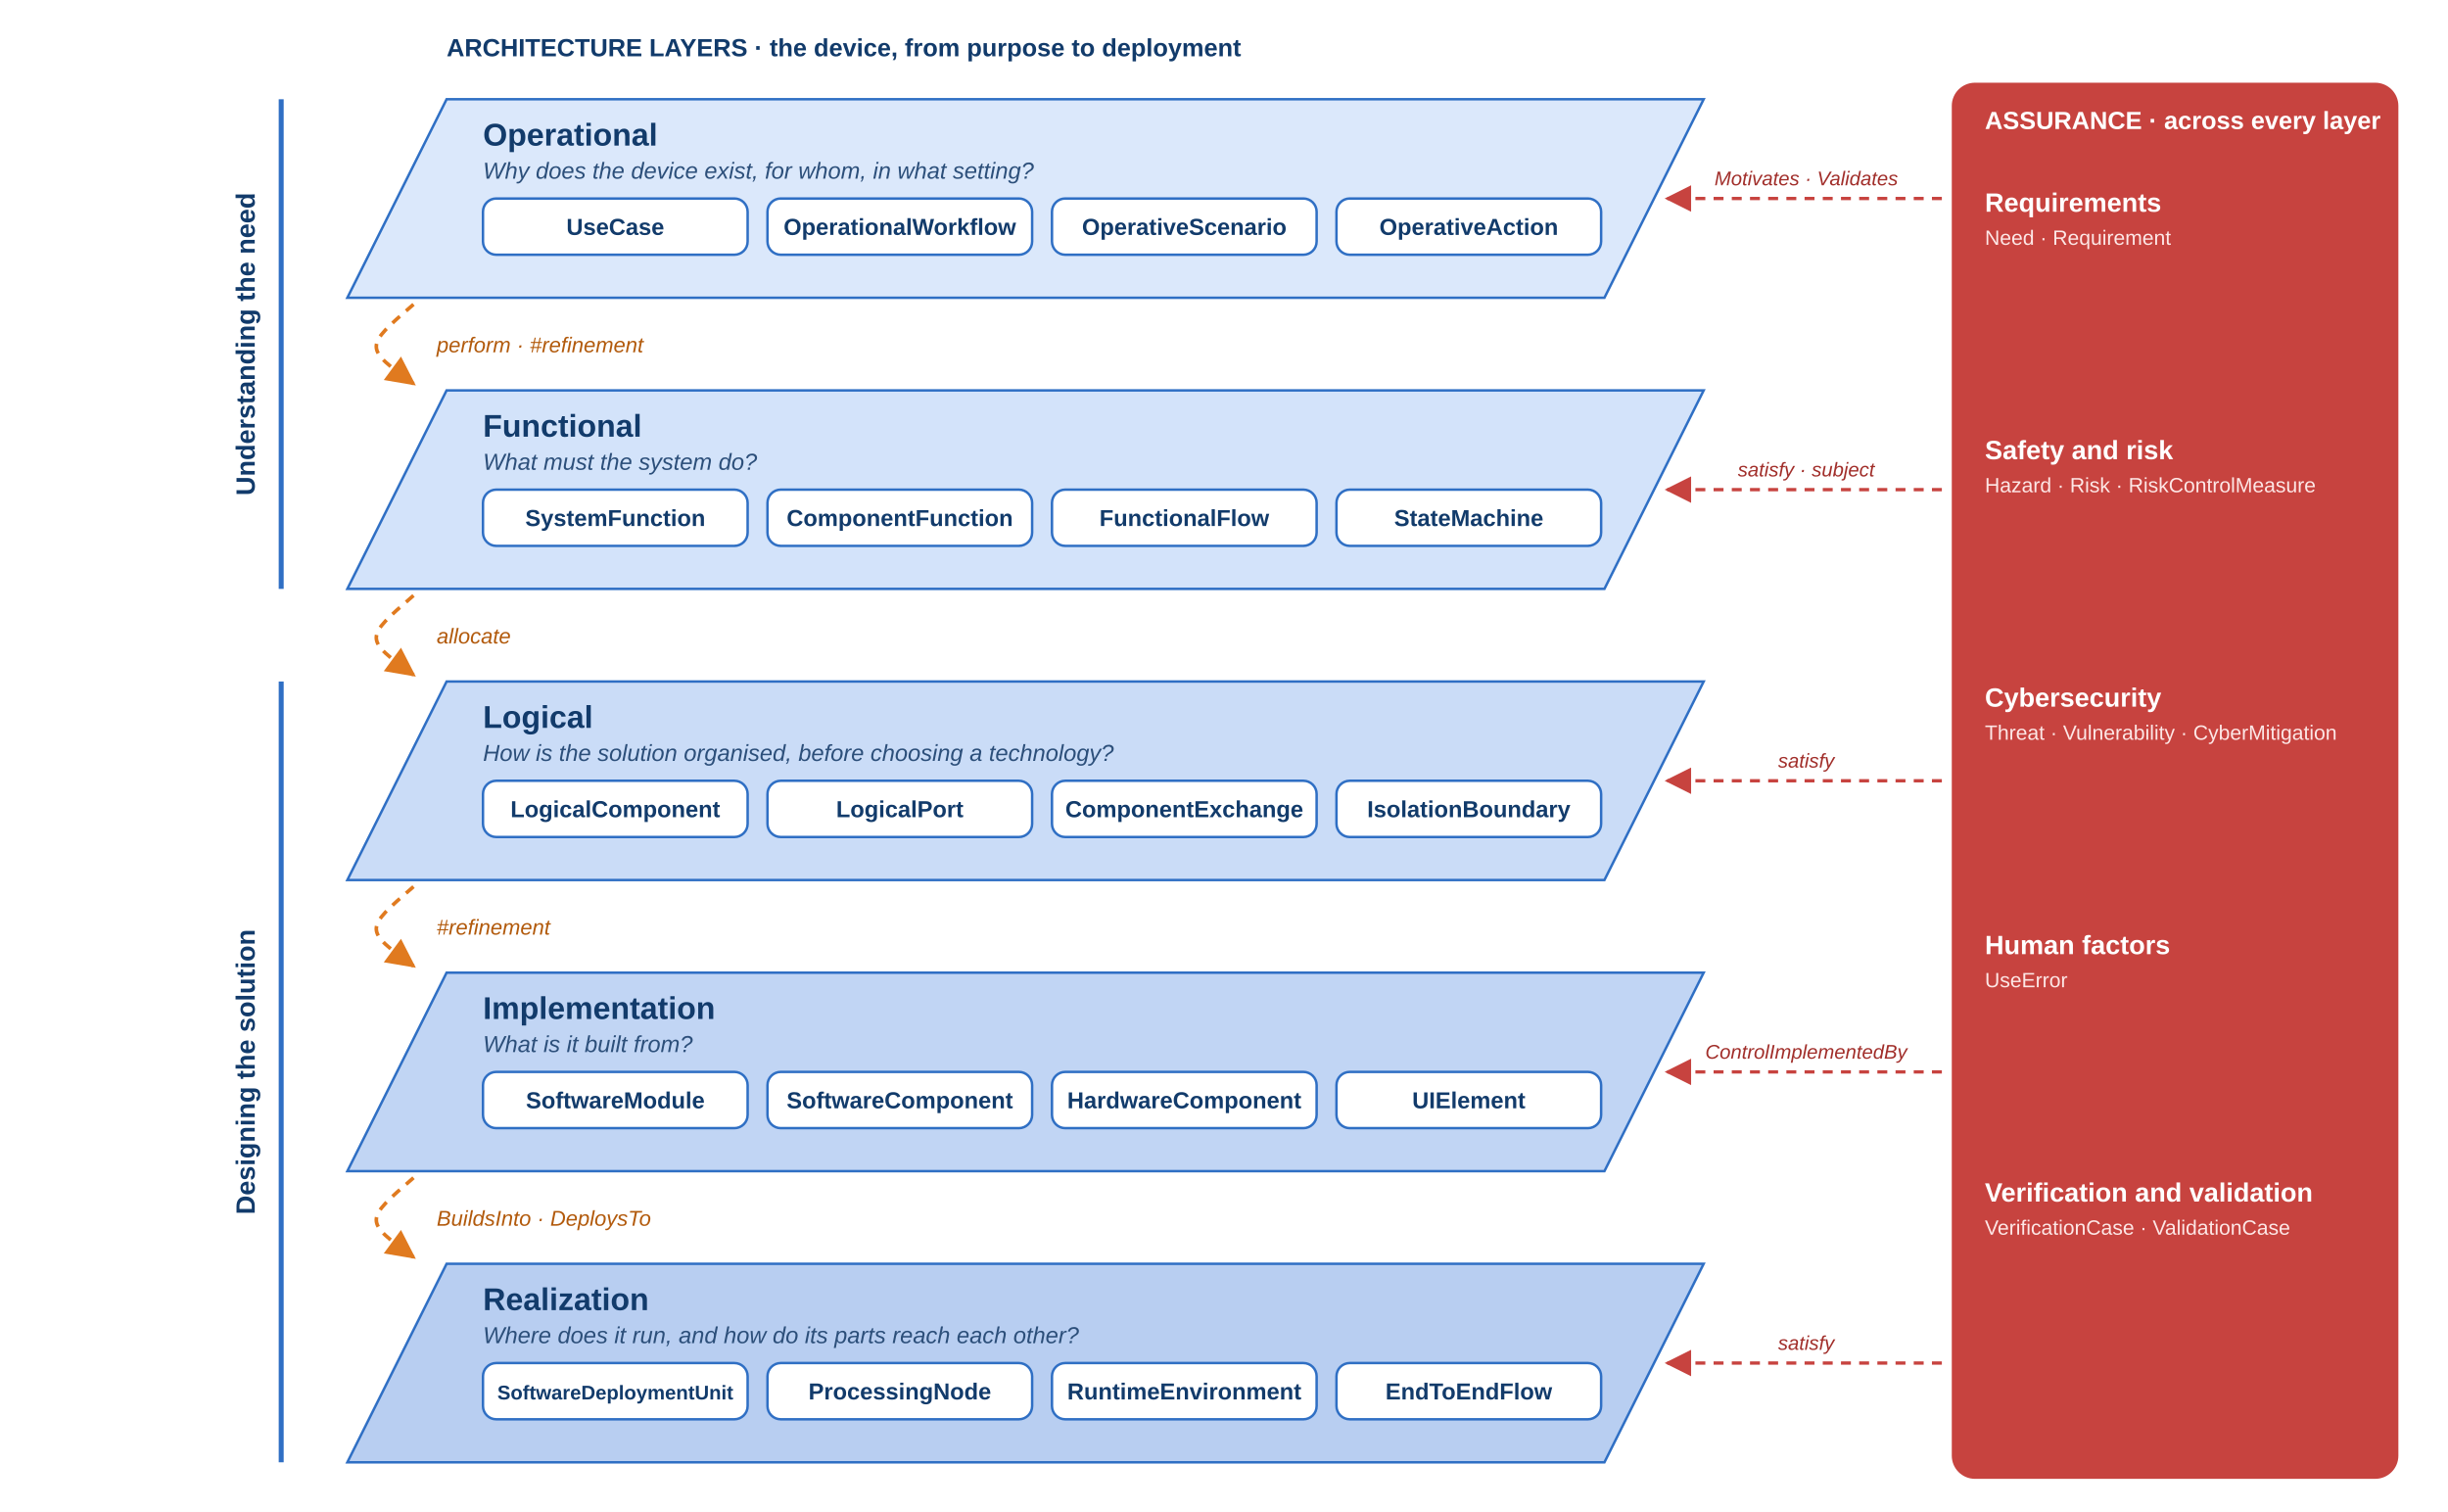
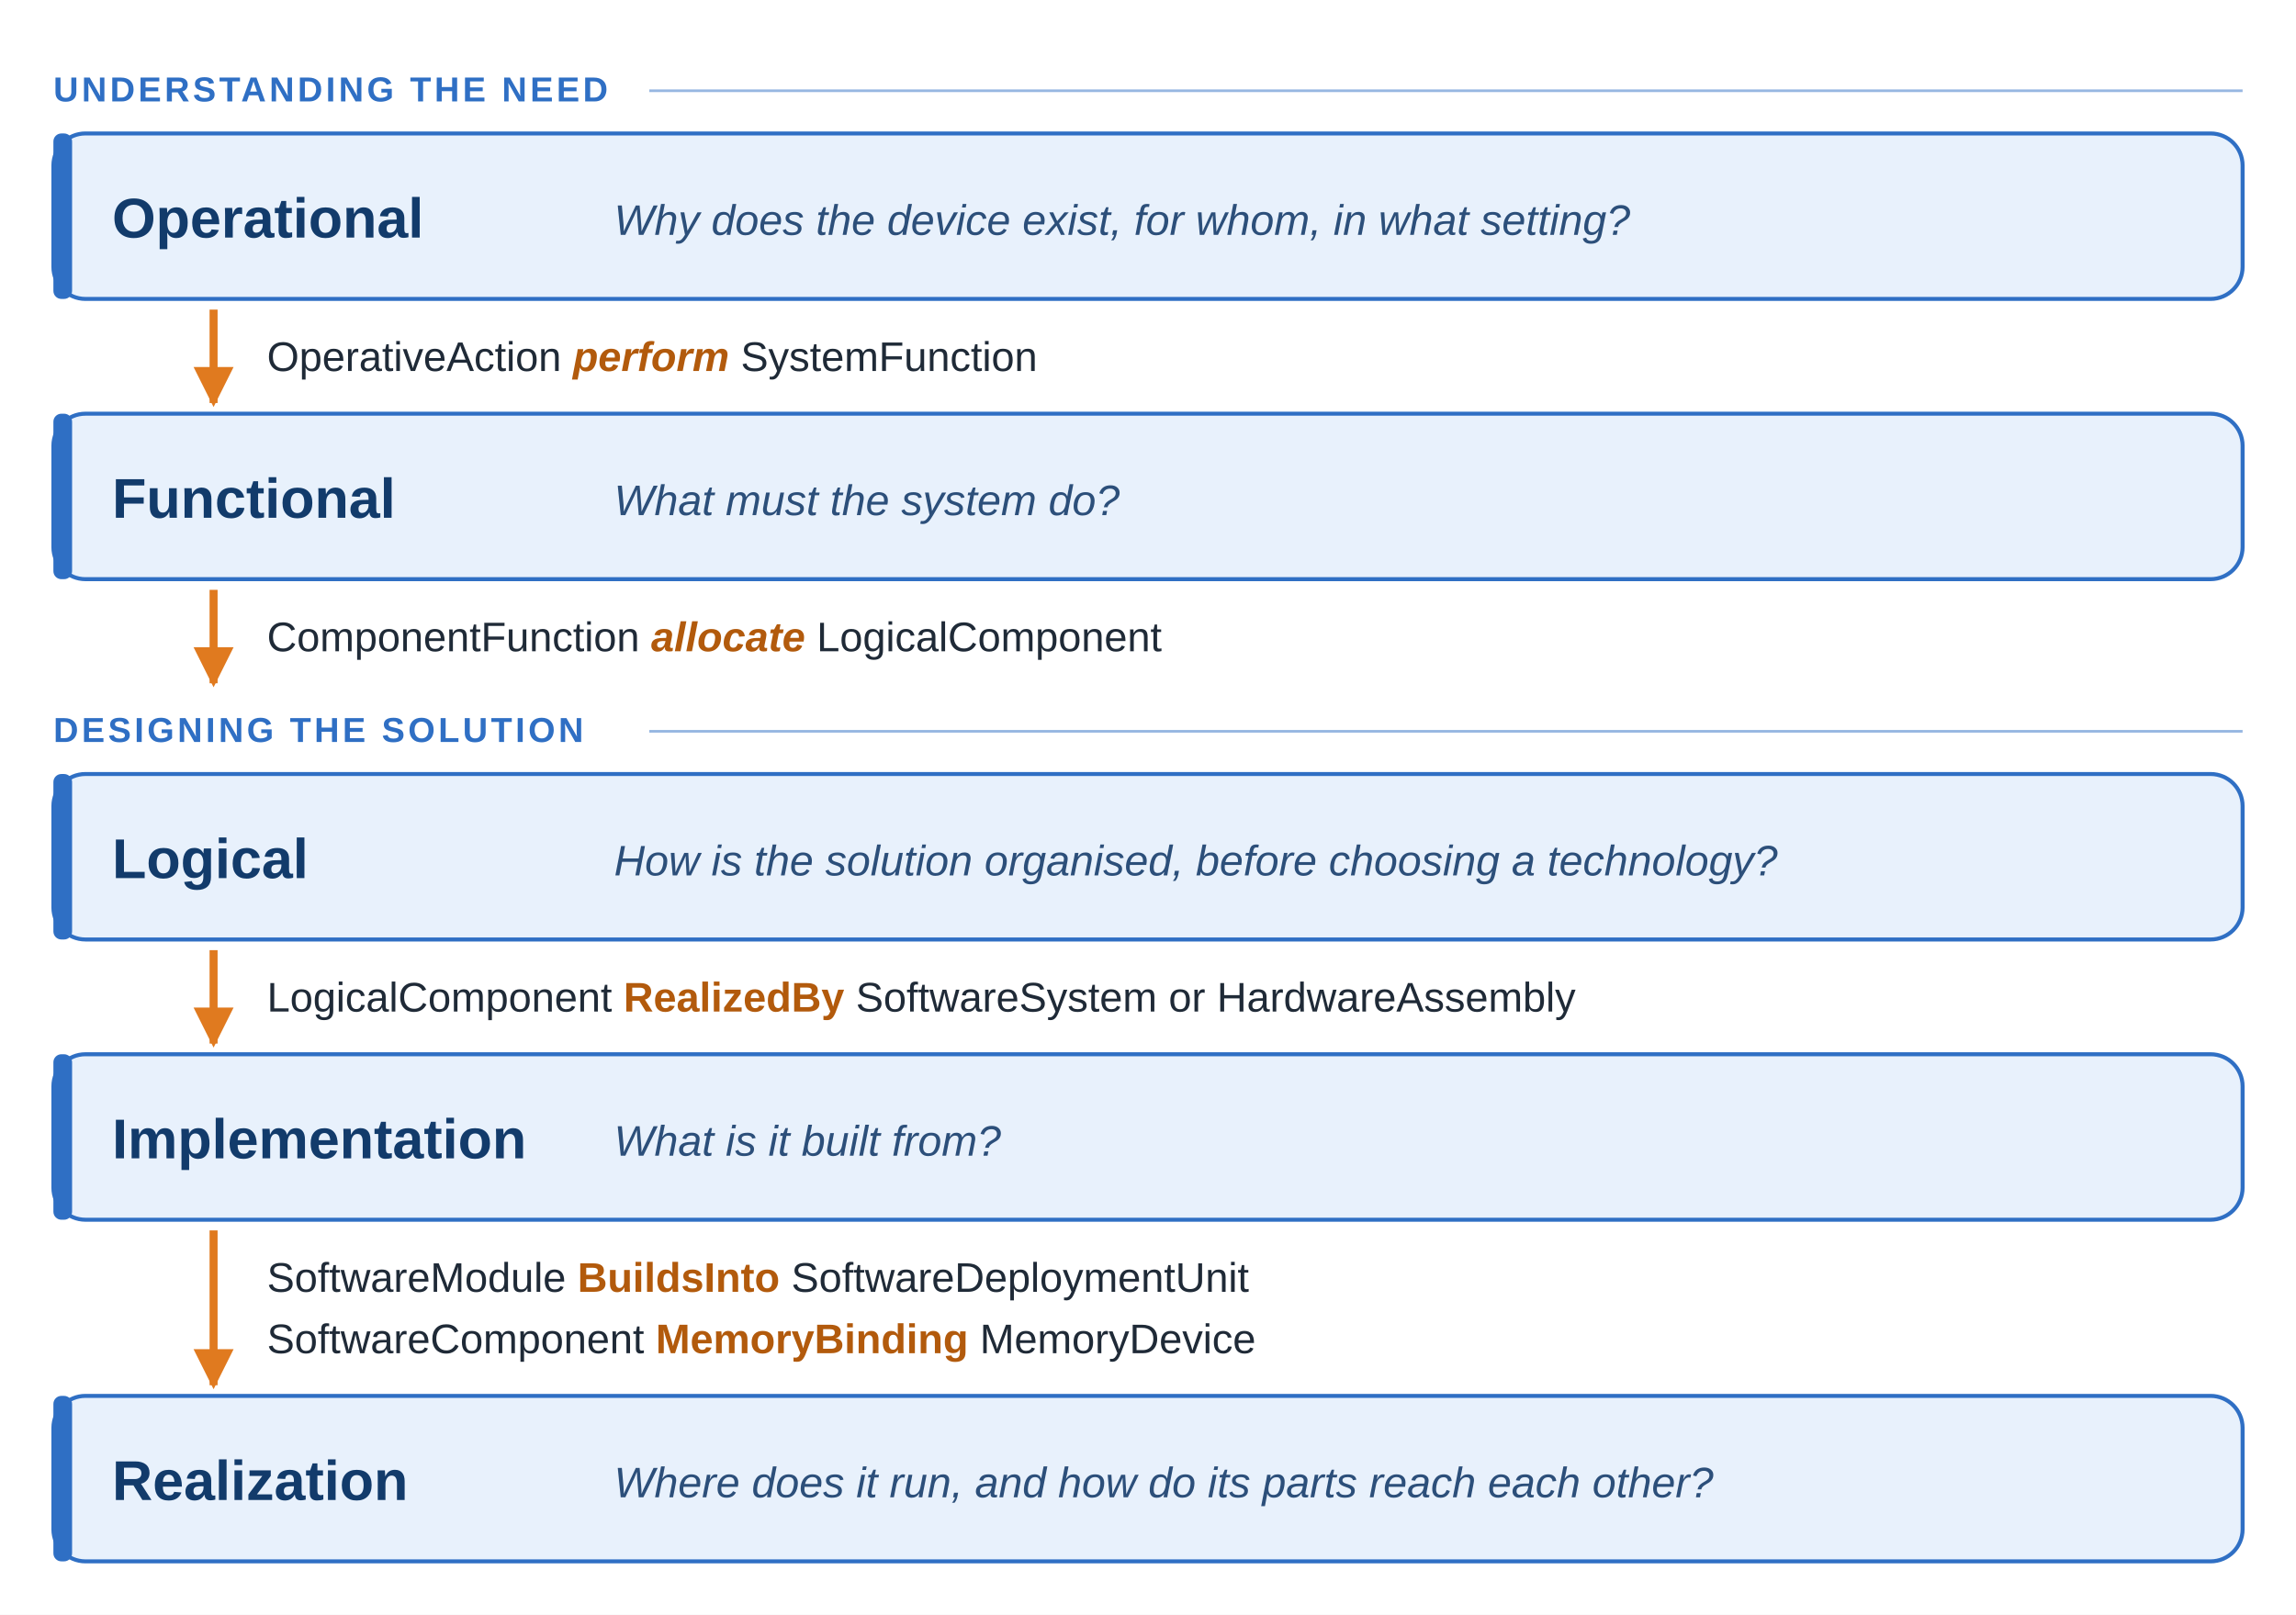
- <svg xmlns="http://www.w3.org/2000/svg" viewBox="0 0 1480 914" width="1480" height="914" font-family="Nunito, 'Segoe UI', Arial, sans-serif" role="img" aria-label="MEMO's architecture layers, stacked, with the assurance disciplines across them">
+ <svg xmlns="http://www.w3.org/2000/svg" viewBox="0 0 860 605" width="860" height="605" font-family="Nunito, 'Segoe UI', Arial, sans-serif" role="img" aria-label="MEMO's five architecture layers, the question each answers, and the link that carries the work from each layer to the next">
  <defs>
-     <marker id="orange" viewBox="0 0 10 10" refX="9" refY="5" markerWidth="8" markerHeight="8" orient="auto-start-reverse">
+     <marker id="orange" viewBox="0 0 10 10" refX="9" refY="5" markerWidth="5" markerHeight="5" orient="auto-start-reverse">
      <path d="M0,0 L10,5 L0,10 z" fill="#e07a1f" />
-     </marker>
-     <marker id="red" viewBox="0 0 10 10" refX="9" refY="5" markerWidth="8" markerHeight="8" orient="auto-start-reverse">
-       <path d="M0,0 L10,5 L0,10 z" fill="#c7433f" />
    </marker>
  </defs>
  <rect width="100%" height="100%" fill="#ffffff" />
-   <text x="270" y="34" font-size="15" font-weight="800" fill="#123b6b">ARCHITECTURE LAYERS · the device, from purpose to deployment</text>
-   <line x1="170" y1="60" x2="170" y2="356" stroke="#2f6fc4" stroke-width="3" />
-   <text transform="translate(154 208) rotate(-90)" text-anchor="middle" font-size="16" font-weight="800" fill="#123b6b">Understanding the need</text>
-   <line x1="170" y1="412" x2="170" y2="884" stroke="#2f6fc4" stroke-width="3" />
-   <text transform="translate(154 648) rotate(-90)" text-anchor="middle" font-size="16" font-weight="800" fill="#123b6b">Designing the solution</text>
-   <polygon points="270,60 1030,60 970,180 210,180" fill="#dbe8fb" stroke="#2f6fc4" stroke-width="1.5" />
-   <text x="292" y="88" font-size="19" font-weight="800" fill="#123b6b">Operational</text>
-   <text x="292" y="108" font-size="14" font-style="italic" fill="#2c4f7a">Why does the device exist, for whom, in what setting?</text>
-   <rect x="292" y="120" width="160" height="34" rx="8" fill="#ffffff" stroke="#2f6fc4" stroke-width="1.5" />
-   <text x="372" y="142" text-anchor="middle" font-size="14" font-weight="700" fill="#123b6b">UseCase</text>
-   <rect x="464" y="120" width="160" height="34" rx="8" fill="#ffffff" stroke="#2f6fc4" stroke-width="1.5" />
-   <text x="544" y="142" text-anchor="middle" font-size="14" font-weight="700" fill="#123b6b">OperationalWorkflow</text>
-   <rect x="636" y="120" width="160" height="34" rx="8" fill="#ffffff" stroke="#2f6fc4" stroke-width="1.5" />
-   <text x="716" y="142" text-anchor="middle" font-size="14" font-weight="700" fill="#123b6b">OperativeScenario</text>
-   <rect x="808" y="120" width="160" height="34" rx="8" fill="#ffffff" stroke="#2f6fc4" stroke-width="1.5" />
-   <text x="888" y="142" text-anchor="middle" font-size="14" font-weight="700" fill="#123b6b">OperativeAction</text>
-   <path d="M250 184 C 220 210, 220 210, 250 232" fill="none" stroke="#e07a1f" stroke-width="2.2" stroke-dasharray="6 5" marker-end="url(#orange)" />
-   <text x="264" y="213" font-size="13" font-style="italic" fill="#b25a0c">perform · #refinement</text>
-   <polygon points="270,236 1030,236 970,356 210,356" fill="#d3e3fa" stroke="#2f6fc4" stroke-width="1.5" />
-   <text x="292" y="264" font-size="19" font-weight="800" fill="#123b6b">Functional</text>
-   <text x="292" y="284" font-size="14" font-style="italic" fill="#2c4f7a">What must the system do?</text>
-   <rect x="292" y="296" width="160" height="34" rx="8" fill="#ffffff" stroke="#2f6fc4" stroke-width="1.5" />
-   <text x="372" y="318" text-anchor="middle" font-size="14" font-weight="700" fill="#123b6b">SystemFunction</text>
-   <rect x="464" y="296" width="160" height="34" rx="8" fill="#ffffff" stroke="#2f6fc4" stroke-width="1.5" />
-   <text x="544" y="318" text-anchor="middle" font-size="14" font-weight="700" fill="#123b6b">ComponentFunction</text>
-   <rect x="636" y="296" width="160" height="34" rx="8" fill="#ffffff" stroke="#2f6fc4" stroke-width="1.5" />
-   <text x="716" y="318" text-anchor="middle" font-size="14" font-weight="700" fill="#123b6b">FunctionalFlow</text>
-   <rect x="808" y="296" width="160" height="34" rx="8" fill="#ffffff" stroke="#2f6fc4" stroke-width="1.5" />
-   <text x="888" y="318" text-anchor="middle" font-size="14" font-weight="700" fill="#123b6b">StateMachine</text>
-   <path d="M250 360 C 220 386, 220 386, 250 408" fill="none" stroke="#e07a1f" stroke-width="2.2" stroke-dasharray="6 5" marker-end="url(#orange)" />
-   <text x="264" y="389" font-size="13" font-style="italic" fill="#b25a0c">allocate</text>
-   <polygon points="270,412 1030,412 970,532 210,532" fill="#cadcf7" stroke="#2f6fc4" stroke-width="1.5" />
-   <text x="292" y="440" font-size="19" font-weight="800" fill="#123b6b">Logical</text>
-   <text x="292" y="460" font-size="14" font-style="italic" fill="#2c4f7a">How is the solution organised, before choosing a technology?</text>
-   <rect x="292" y="472" width="160" height="34" rx="8" fill="#ffffff" stroke="#2f6fc4" stroke-width="1.5" />
-   <text x="372" y="494" text-anchor="middle" font-size="14" font-weight="700" fill="#123b6b">LogicalComponent</text>
-   <rect x="464" y="472" width="160" height="34" rx="8" fill="#ffffff" stroke="#2f6fc4" stroke-width="1.5" />
-   <text x="544" y="494" text-anchor="middle" font-size="14" font-weight="700" fill="#123b6b">LogicalPort</text>
-   <rect x="636" y="472" width="160" height="34" rx="8" fill="#ffffff" stroke="#2f6fc4" stroke-width="1.5" />
-   <text x="716" y="494" text-anchor="middle" font-size="14" font-weight="700" fill="#123b6b">ComponentExchange</text>
-   <rect x="808" y="472" width="160" height="34" rx="8" fill="#ffffff" stroke="#2f6fc4" stroke-width="1.5" />
-   <text x="888" y="494" text-anchor="middle" font-size="14" font-weight="700" fill="#123b6b">IsolationBoundary</text>
-   <path d="M250 536 C 220 562, 220 562, 250 584" fill="none" stroke="#e07a1f" stroke-width="2.2" stroke-dasharray="6 5" marker-end="url(#orange)" />
-   <text x="264" y="565" font-size="13" font-style="italic" fill="#b25a0c">#refinement</text>
-   <polygon points="270,588 1030,588 970,708 210,708" fill="#c1d5f4" stroke="#2f6fc4" stroke-width="1.5" />
-   <text x="292" y="616" font-size="19" font-weight="800" fill="#123b6b">Implementation</text>
-   <text x="292" y="636" font-size="14" font-style="italic" fill="#2c4f7a">What is it built from?</text>
-   <rect x="292" y="648" width="160" height="34" rx="8" fill="#ffffff" stroke="#2f6fc4" stroke-width="1.5" />
-   <text x="372" y="670" text-anchor="middle" font-size="14" font-weight="700" fill="#123b6b">SoftwareModule</text>
-   <rect x="464" y="648" width="160" height="34" rx="8" fill="#ffffff" stroke="#2f6fc4" stroke-width="1.5" />
-   <text x="544" y="670" text-anchor="middle" font-size="14" font-weight="700" fill="#123b6b">SoftwareComponent</text>
-   <rect x="636" y="648" width="160" height="34" rx="8" fill="#ffffff" stroke="#2f6fc4" stroke-width="1.5" />
-   <text x="716" y="670" text-anchor="middle" font-size="14" font-weight="700" fill="#123b6b">HardwareComponent</text>
-   <rect x="808" y="648" width="160" height="34" rx="8" fill="#ffffff" stroke="#2f6fc4" stroke-width="1.5" />
-   <text x="888" y="670" text-anchor="middle" font-size="14" font-weight="700" fill="#123b6b">UIElement</text>
-   <path d="M250 712 C 220 738, 220 738, 250 760" fill="none" stroke="#e07a1f" stroke-width="2.2" stroke-dasharray="6 5" marker-end="url(#orange)" />
-   <text x="264" y="741" font-size="13" font-style="italic" fill="#b25a0c">BuildsInto · DeploysTo</text>
-   <polygon points="270,764 1030,764 970,884 210,884" fill="#b8cef1" stroke="#2f6fc4" stroke-width="1.5" />
-   <text x="292" y="792" font-size="19" font-weight="800" fill="#123b6b">Realization</text>
-   <text x="292" y="812" font-size="14" font-style="italic" fill="#2c4f7a">Where does it run, and how do its parts reach each other?</text>
-   <rect x="292" y="824" width="160" height="34" rx="8" fill="#ffffff" stroke="#2f6fc4" stroke-width="1.5" />
-   <text x="372" y="846" text-anchor="middle" font-size="12" font-weight="700" fill="#123b6b">SoftwareDeploymentUnit</text>
-   <rect x="464" y="824" width="160" height="34" rx="8" fill="#ffffff" stroke="#2f6fc4" stroke-width="1.5" />
-   <text x="544" y="846" text-anchor="middle" font-size="14" font-weight="700" fill="#123b6b">ProcessingNode</text>
-   <rect x="636" y="824" width="160" height="34" rx="8" fill="#ffffff" stroke="#2f6fc4" stroke-width="1.5" />
-   <text x="716" y="846" text-anchor="middle" font-size="14" font-weight="700" fill="#123b6b">RuntimeEnvironment</text>
-   <rect x="808" y="824" width="160" height="34" rx="8" fill="#ffffff" stroke="#2f6fc4" stroke-width="1.5" />
-   <text x="888" y="846" text-anchor="middle" font-size="14" font-weight="700" fill="#123b6b">EndToEndFlow</text>
-   <rect x="1180" y="50" width="270" height="844" rx="14" fill="#c7433f" />
-   <text x="1200" y="78" font-size="15" font-weight="800" fill="#ffffff">ASSURANCE · across every layer</text>
-   <text x="1200" y="128" font-size="16" font-weight="800" fill="#ffffff">Requirements</text>
-   <text x="1200" y="148" font-size="12.5" fill="#fde7e6">Need · Requirement</text>
-   <text x="1200" y="277.6" font-size="16" font-weight="800" fill="#ffffff">Safety and risk</text>
-   <text x="1200" y="297.6" font-size="12.5" fill="#fde7e6">Hazard · Risk · RiskControlMeasure</text>
-   <text x="1200" y="427.2" font-size="16" font-weight="800" fill="#ffffff">Cybersecurity</text>
-   <text x="1200" y="447.2" font-size="12.5" fill="#fde7e6">Threat · Vulnerability · CyberMitigation</text>
-   <text x="1200" y="576.8" font-size="16" font-weight="800" fill="#ffffff">Human factors</text>
-   <text x="1200" y="596.8" font-size="12.5" fill="#fde7e6">UseError</text>
-   <text x="1200" y="726.4" font-size="16" font-weight="800" fill="#ffffff">Verification and validation</text>
-   <text x="1200" y="746.4" font-size="12.5" fill="#fde7e6">VerificationCase · ValidationCase</text>
-   <line x1="1174" y1="120" x2="1008" y2="120" stroke="#c7433f" stroke-width="2" stroke-dasharray="6 5" marker-end="url(#red)" />
-   <text x="1092" y="112" text-anchor="middle" font-size="12" font-style="italic" fill="#a12e2a">Motivates · Validates</text>
-   <line x1="1174" y1="296" x2="1008" y2="296" stroke="#c7433f" stroke-width="2" stroke-dasharray="6 5" marker-end="url(#red)" />
-   <text x="1092" y="288" text-anchor="middle" font-size="12" font-style="italic" fill="#a12e2a">satisfy · subject</text>
-   <line x1="1174" y1="472" x2="1008" y2="472" stroke="#c7433f" stroke-width="2" stroke-dasharray="6 5" marker-end="url(#red)" />
-   <text x="1092" y="464" text-anchor="middle" font-size="12" font-style="italic" fill="#a12e2a">satisfy</text>
-   <line x1="1174" y1="648" x2="1008" y2="648" stroke="#c7433f" stroke-width="2" stroke-dasharray="6 5" marker-end="url(#red)" />
-   <text x="1092" y="640" text-anchor="middle" font-size="12" font-style="italic" fill="#a12e2a">ControlImplementedBy</text>
-   <line x1="1174" y1="824" x2="1008" y2="824" stroke="#c7433f" stroke-width="2" stroke-dasharray="6 5" marker-end="url(#red)" />
-   <text x="1092" y="816" text-anchor="middle" font-size="12" font-style="italic" fill="#a12e2a">satisfy</text>
+   <text x="20" y="38" font-size="13" font-weight="800" letter-spacing="1.2" fill="#2f6fc4">UNDERSTANDING THE NEED</text>
+   <line x1="243.2" y1="34" x2="840" y2="34" stroke="#2f6fc4" stroke-width="1" opacity="0.5" />
+   <rect x="20" y="50" width="820" height="62" rx="12" fill="#e8f1fc" stroke="#2f6fc4" stroke-width="1.5" />
+   <rect x="20" y="50" width="7" height="62" rx="3" fill="#2f6fc4" />
+   <text x="42" y="89" font-size="21" font-weight="800" fill="#123b6b">Operational</text>
+   <text x="230" y="88" font-size="16" font-style="italic" fill="#2c4f7a">Why does the device exist, for whom, in what setting?</text>
+   <line x1="80" y1="116" x2="80" y2="151" stroke="#e07a1f" stroke-width="3" marker-end="url(#orange)" />
+   <text x="100" y="139" font-size="15.5" fill="#1f2a37">OperativeAction  <tspan font-style="italic" font-weight="700" fill="#b25a0c">perform</tspan>  SystemFunction</text>
+   <rect x="20" y="155" width="820" height="62" rx="12" fill="#e8f1fc" stroke="#2f6fc4" stroke-width="1.5" />
+   <rect x="20" y="155" width="7" height="62" rx="3" fill="#2f6fc4" />
+   <text x="42" y="194" font-size="21" font-weight="800" fill="#123b6b">Functional</text>
+   <text x="230" y="193" font-size="16" font-style="italic" fill="#2c4f7a">What must the system do?</text>
+   <line x1="80" y1="221" x2="80" y2="256" stroke="#e07a1f" stroke-width="3" marker-end="url(#orange)" />
+   <text x="100" y="244" font-size="15.5" fill="#1f2a37">ComponentFunction  <tspan font-style="italic" font-weight="700" fill="#b25a0c">allocate</tspan>  LogicalComponent</text>
+   <text x="20" y="278" font-size="13" font-weight="800" letter-spacing="1.2" fill="#2f6fc4">DESIGNING THE SOLUTION</text>
+   <line x1="243.2" y1="274" x2="840" y2="274" stroke="#2f6fc4" stroke-width="1" opacity="0.5" />
+   <rect x="20" y="290" width="820" height="62" rx="12" fill="#e8f1fc" stroke="#2f6fc4" stroke-width="1.5" />
+   <rect x="20" y="290" width="7" height="62" rx="3" fill="#2f6fc4" />
+   <text x="42" y="329" font-size="21" font-weight="800" fill="#123b6b">Logical</text>
+   <text x="230" y="328" font-size="16" font-style="italic" fill="#2c4f7a">How is the solution organised, before choosing a technology?</text>
+   <line x1="80" y1="356" x2="80" y2="391" stroke="#e07a1f" stroke-width="3" marker-end="url(#orange)" />
+   <text x="100" y="379" font-size="15.5" fill="#1f2a37">LogicalComponent  <tspan font-weight="800" fill="#b25a0c">RealizedBy</tspan>  SoftwareSystem or HardwareAssembly</text>
+   <rect x="20" y="395" width="820" height="62" rx="12" fill="#e8f1fc" stroke="#2f6fc4" stroke-width="1.5" />
+   <rect x="20" y="395" width="7" height="62" rx="3" fill="#2f6fc4" />
+   <text x="42" y="434" font-size="21" font-weight="800" fill="#123b6b">Implementation</text>
+   <text x="230" y="433" font-size="16" font-style="italic" fill="#2c4f7a">What is it built from?</text>
+   <line x1="80" y1="461" x2="80" y2="519" stroke="#e07a1f" stroke-width="3" marker-end="url(#orange)" />
+   <text x="100" y="484" font-size="15.5" fill="#1f2a37">SoftwareModule  <tspan font-weight="800" fill="#b25a0c">BuildsInto</tspan>  SoftwareDeploymentUnit</text>
+   <text x="100" y="507" font-size="15.5" fill="#1f2a37">SoftwareComponent  <tspan font-weight="800" fill="#b25a0c">MemoryBinding</tspan>  MemoryDevice</text>
+   <rect x="20" y="523" width="820" height="62" rx="12" fill="#e8f1fc" stroke="#2f6fc4" stroke-width="1.5" />
+   <rect x="20" y="523" width="7" height="62" rx="3" fill="#2f6fc4" />
+   <text x="42" y="562" font-size="21" font-weight="800" fill="#123b6b">Realization</text>
+   <text x="230" y="561" font-size="16" font-style="italic" fill="#2c4f7a">Where does it run, and how do its parts reach each other?</text>
</svg>
